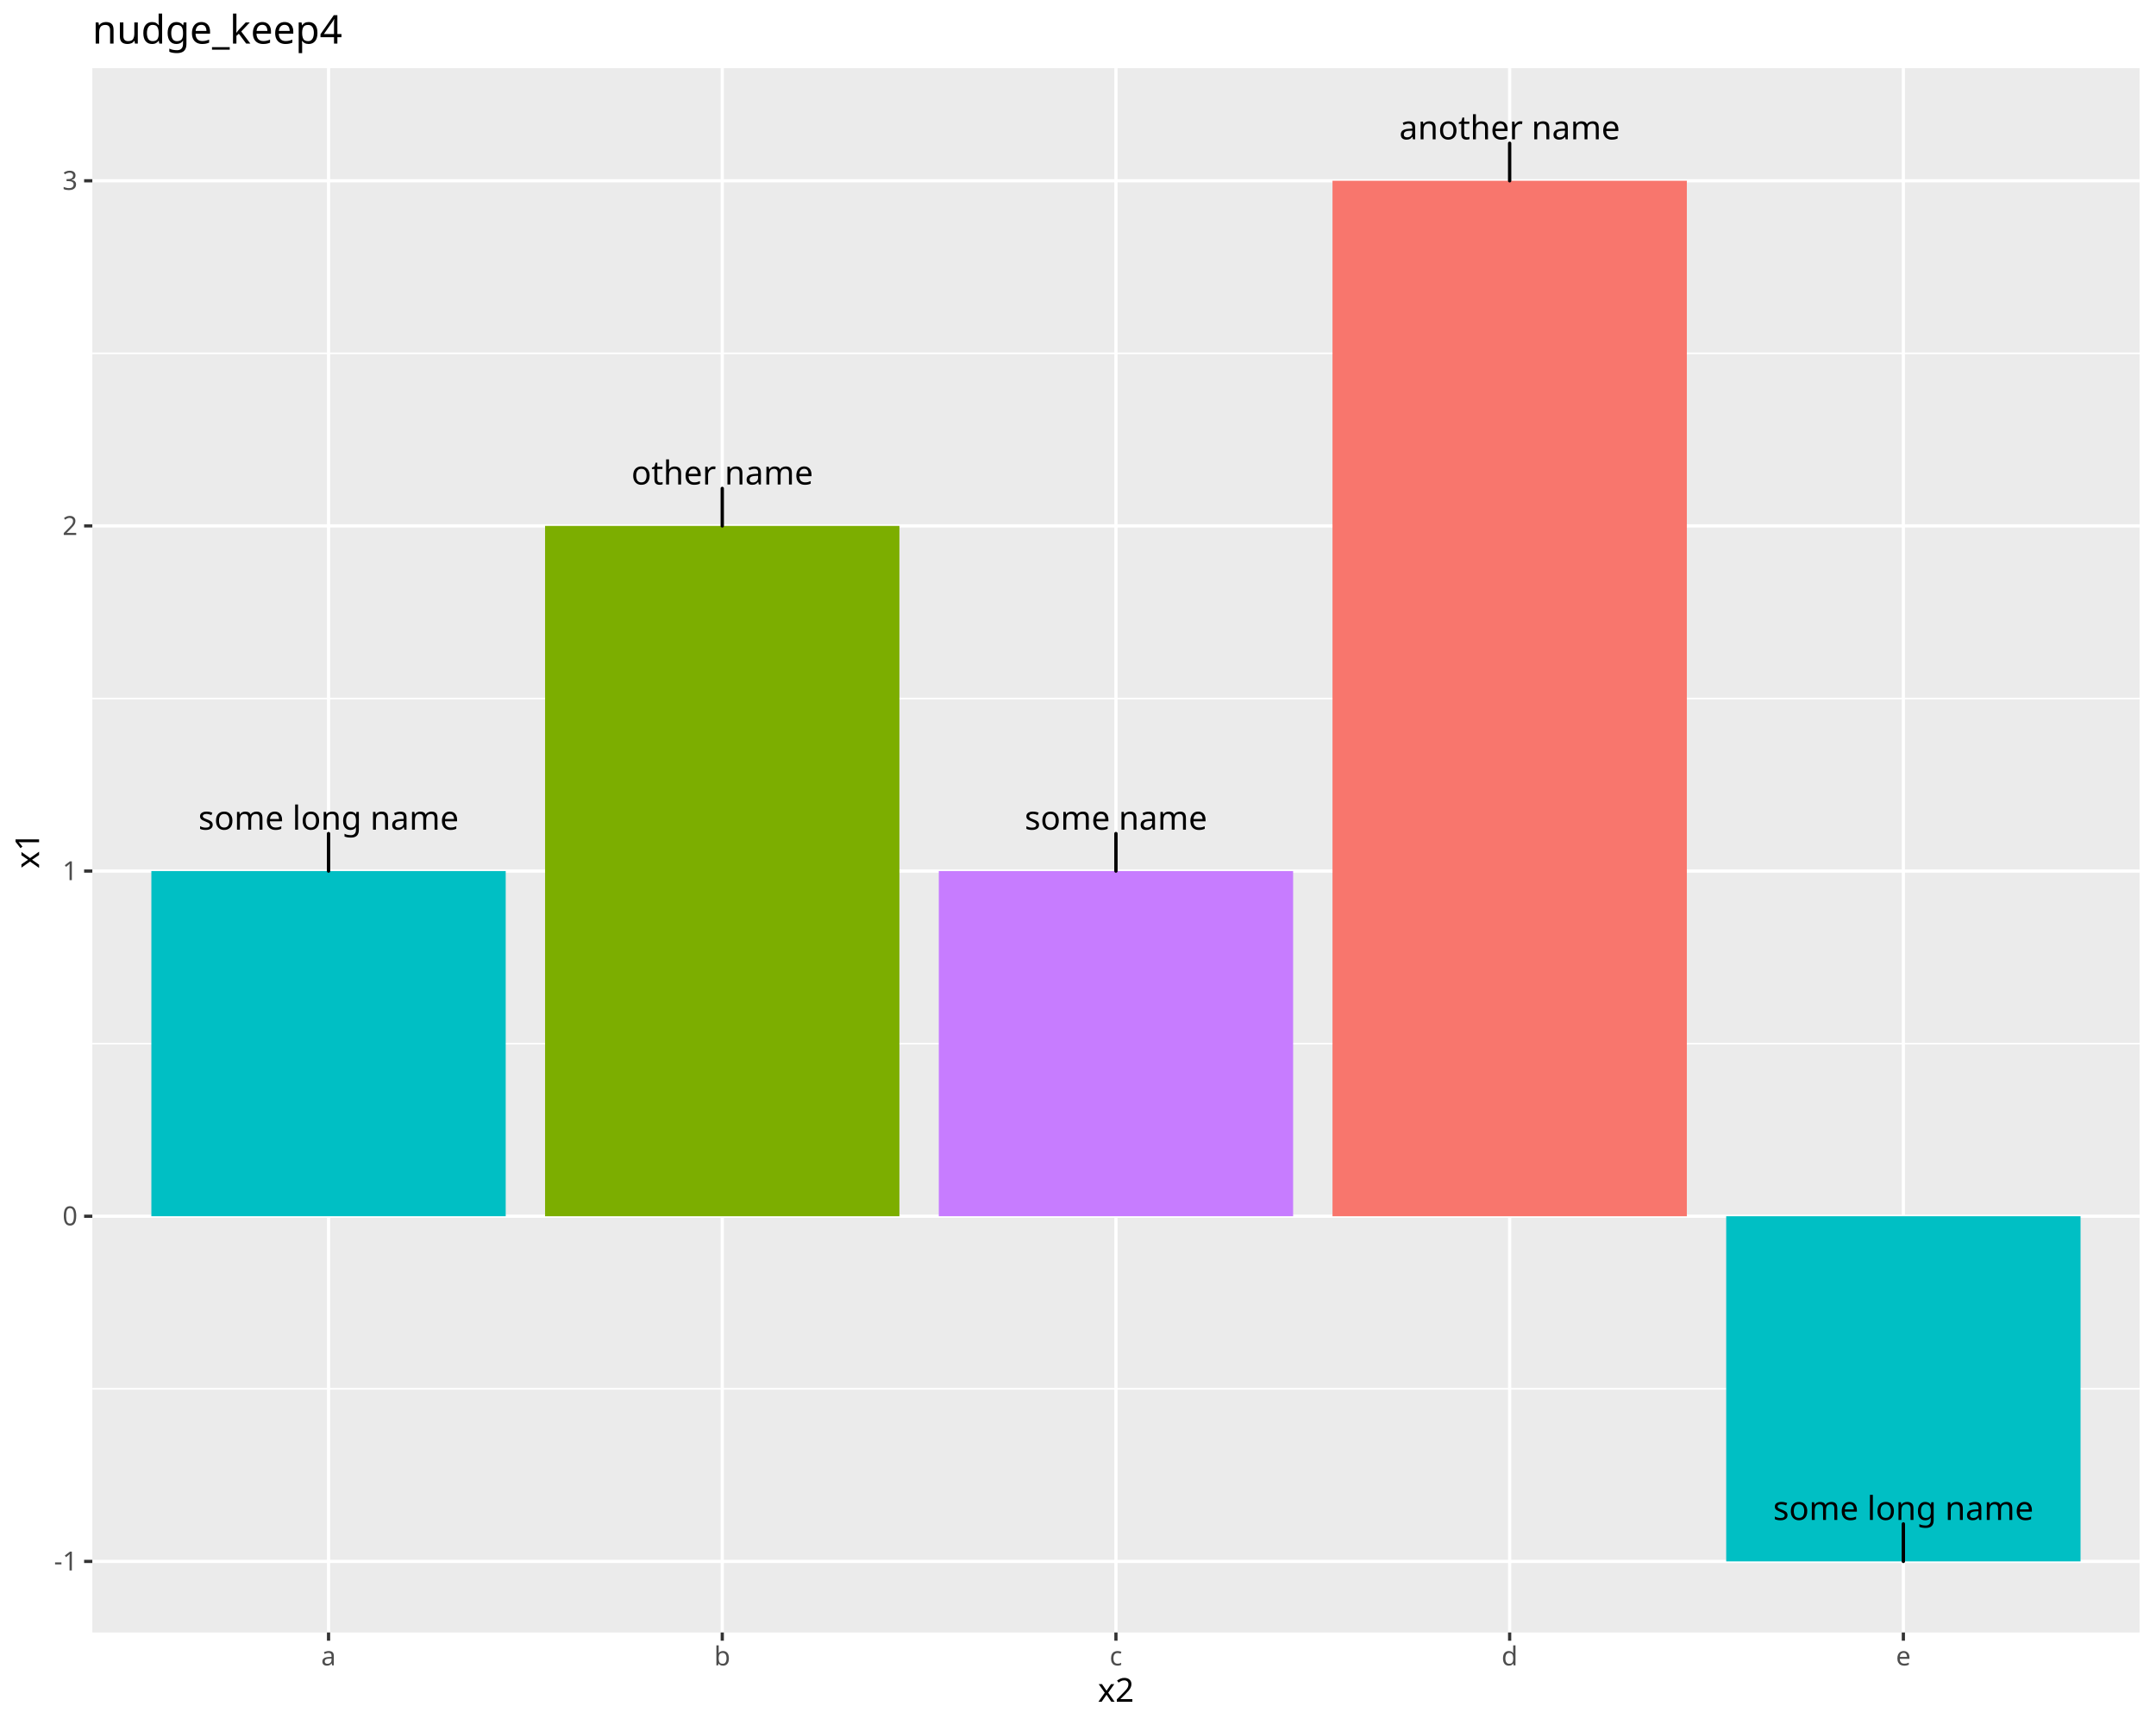
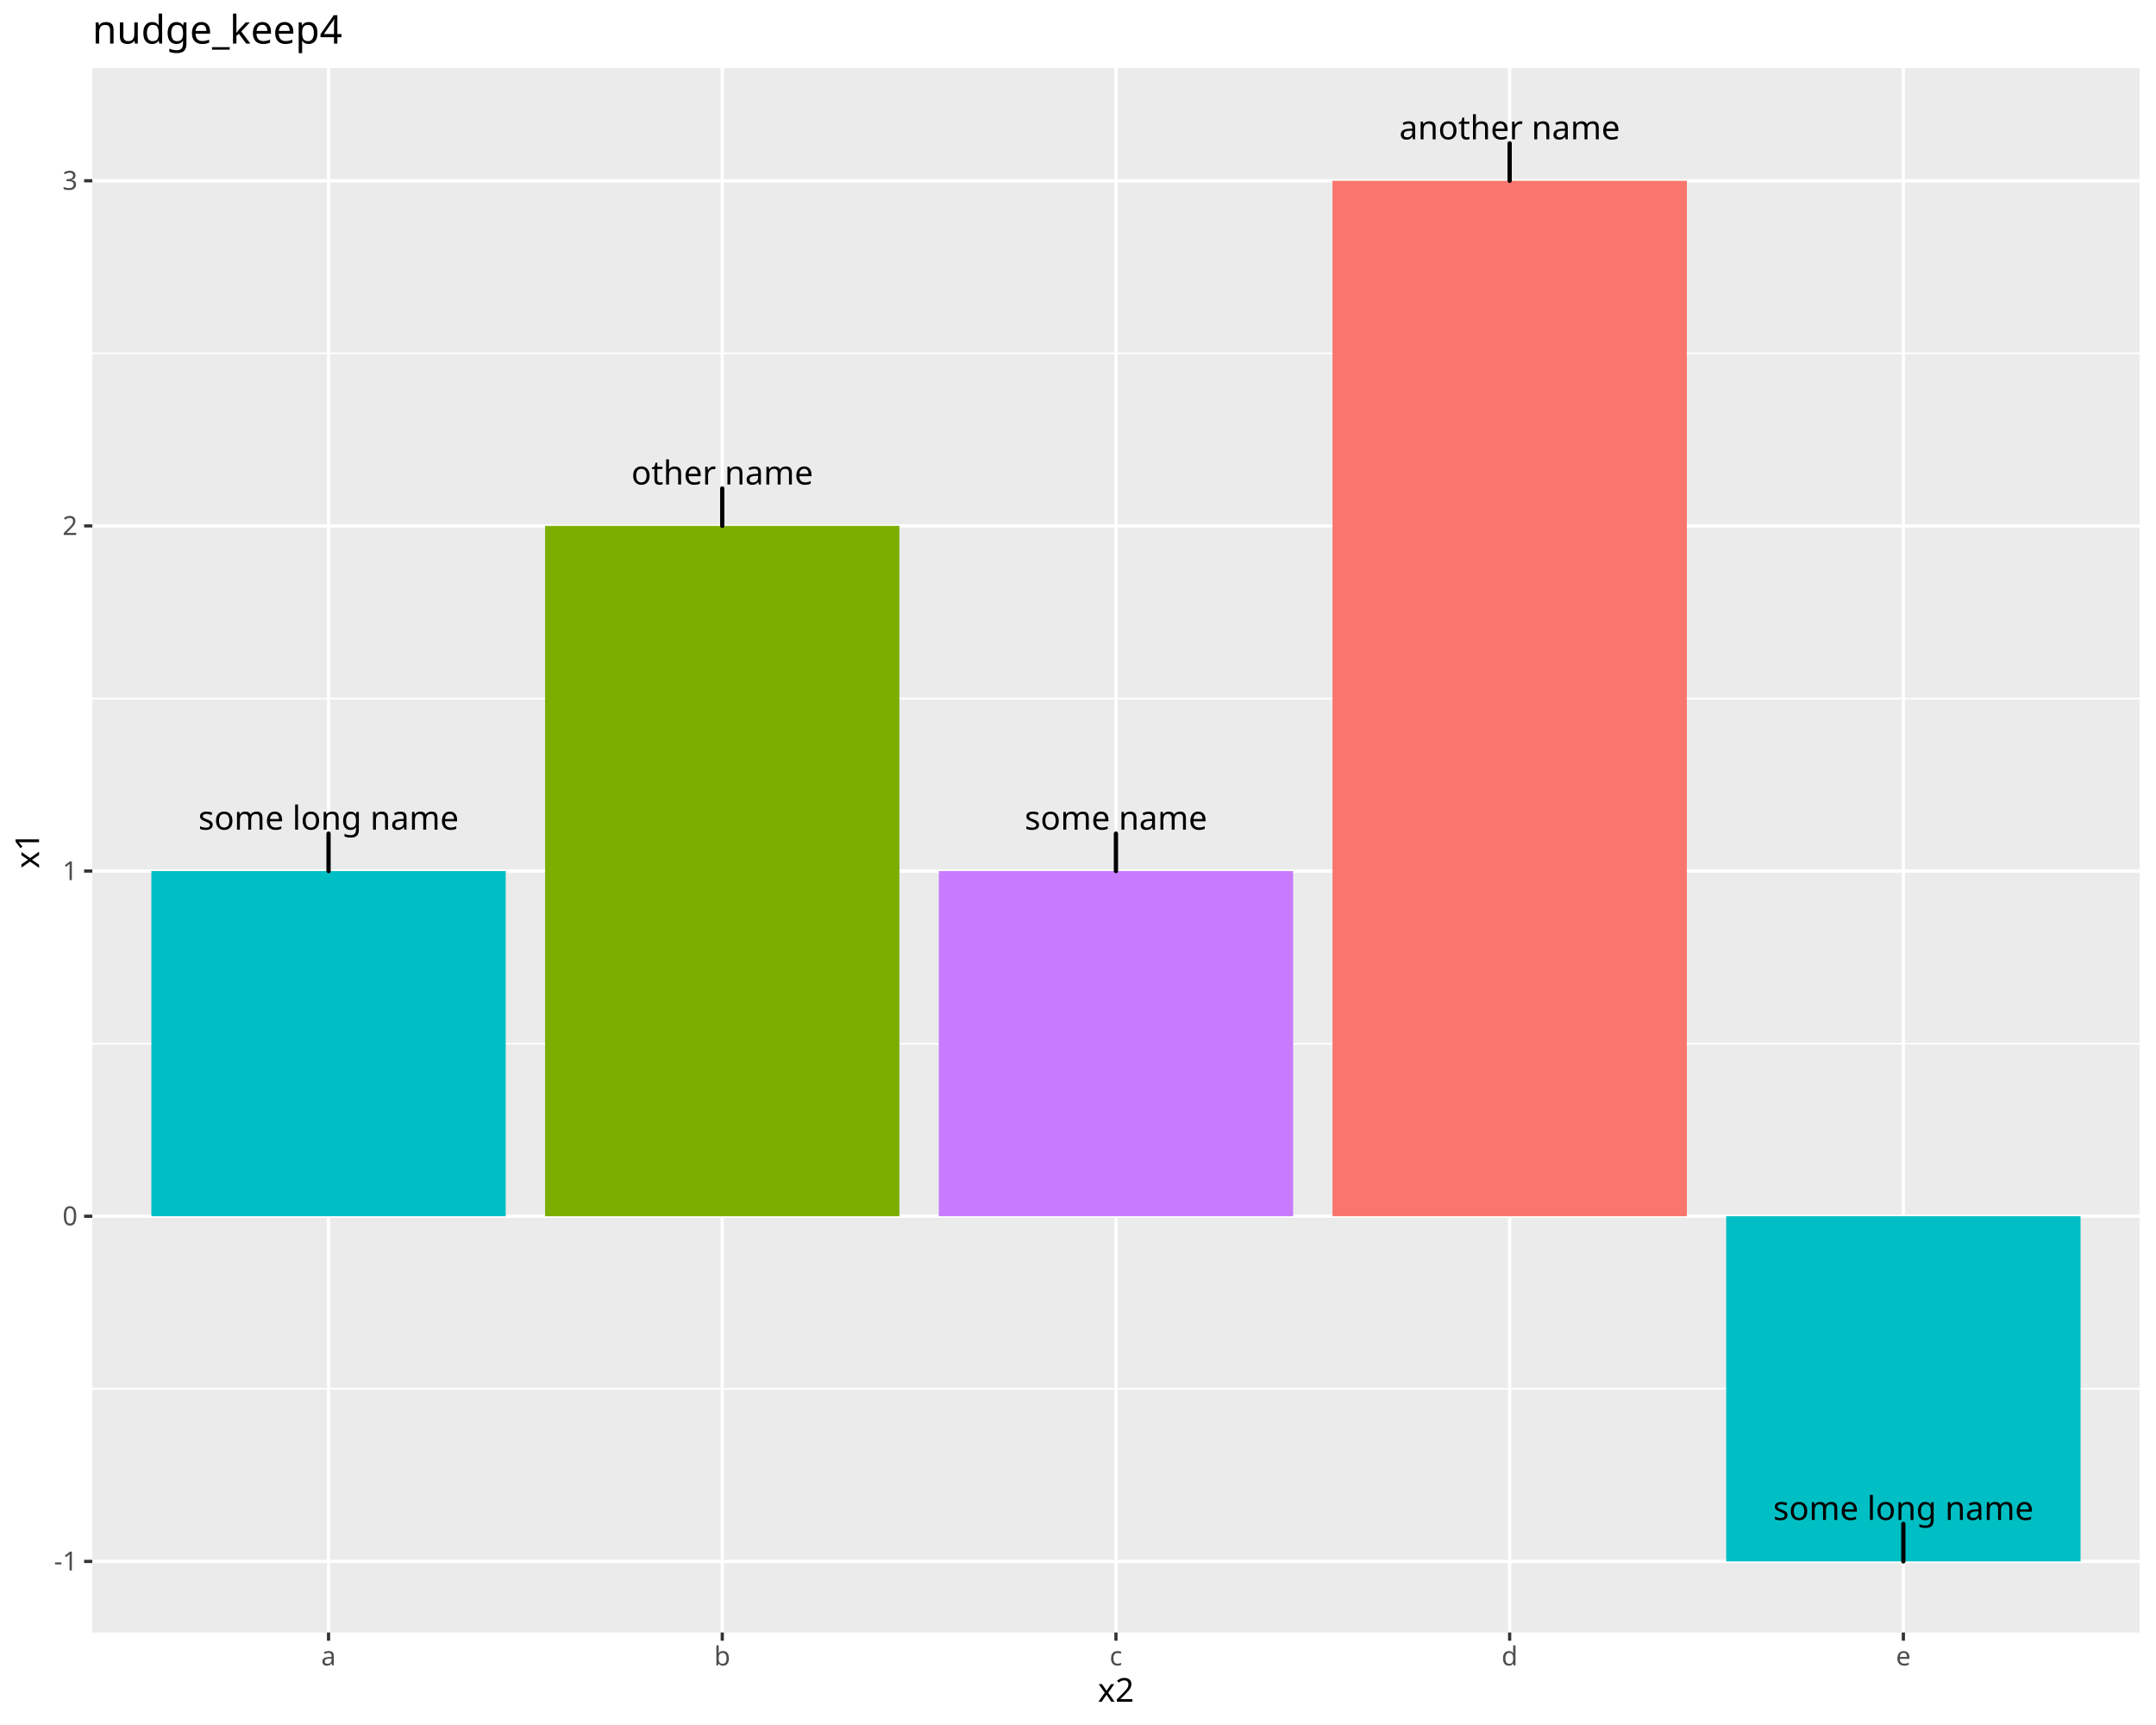
<svg xmlns="http://www.w3.org/2000/svg" class="svglite" data-engine-version="2.0" width="720.00pt" height="576.00pt" viewBox="0 0 720.00 576.00">
  <defs>
    <style type="text/css">
    .svglite line, .svglite polyline, .svglite polygon, .svglite path, .svglite rect, .svglite circle {
      fill: none;
      stroke: #000000;
      stroke-linecap: round;
      stroke-linejoin: round;
      stroke-miterlimit: 10.00;
    }
  </style>
  </defs>
  <rect width="100%" height="100%" style="stroke: none; fill: #FFFFFF;" />
  <defs>
    <clipPath id="cpMC4wMHw3MjAuMDB8MC4wMHw1NzYuMDA=">
      <rect x="0.00" y="0.00" width="720.00" height="576.00" />
    </clipPath>
  </defs>
  <g clip-path="url(#cpMC4wMHw3MjAuMDB8MC4wMHw1NzYuMDA=)">
    <rect x="0.00" y="0.00" width="720.00" height="576.00" style="stroke-width: 1.07; stroke: #FFFFFF; fill: #FFFFFF;" />
  </g>
  <defs>
    <clipPath id="cpMzAuODN8NzE0LjUyfDIyLjc4fDU0NS4xMQ==">
      <rect x="30.83" y="22.78" width="683.69" height="522.33" />
    </clipPath>
  </defs>
  <g clip-path="url(#cpMzAuODN8NzE0LjUyfDIyLjc4fDU0NS4xMQ==)">
    <rect x="30.83" y="22.78" width="683.69" height="522.33" style="stroke-width: 1.07; stroke: none; fill: #EBEBEB;" />
    <polyline points="30.83,463.74 714.52,463.74 " style="stroke-width: 0.53; stroke: #FFFFFF; stroke-linecap: butt;" />
    <polyline points="30.83,348.49 714.52,348.49 " style="stroke-width: 0.53; stroke: #FFFFFF; stroke-linecap: butt;" />
    <polyline points="30.83,233.24 714.52,233.24 " style="stroke-width: 0.53; stroke: #FFFFFF; stroke-linecap: butt;" />
    <polyline points="30.83,117.98 714.52,117.98 " style="stroke-width: 0.53; stroke: #FFFFFF; stroke-linecap: butt;" />
    <polyline points="30.83,521.37 714.52,521.37 " style="stroke-width: 1.07; stroke: #FFFFFF; stroke-linecap: butt;" />
    <polyline points="30.83,406.12 714.52,406.12 " style="stroke-width: 1.07; stroke: #FFFFFF; stroke-linecap: butt;" />
    <polyline points="30.83,290.86 714.52,290.86 " style="stroke-width: 1.07; stroke: #FFFFFF; stroke-linecap: butt;" />
    <polyline points="30.83,175.61 714.52,175.61 " style="stroke-width: 1.07; stroke: #FFFFFF; stroke-linecap: butt;" />
    <polyline points="30.83,60.36 714.52,60.36 " style="stroke-width: 1.07; stroke: #FFFFFF; stroke-linecap: butt;" />
    <polyline points="109.72,545.11 109.72,22.78 " style="stroke-width: 1.07; stroke: #FFFFFF; stroke-linecap: butt;" />
    <polyline points="241.20,545.11 241.20,22.78 " style="stroke-width: 1.07; stroke: #FFFFFF; stroke-linecap: butt;" />
    <polyline points="372.67,545.11 372.67,22.78 " style="stroke-width: 1.07; stroke: #FFFFFF; stroke-linecap: butt;" />
    <polyline points="504.15,545.11 504.15,22.78 " style="stroke-width: 1.07; stroke: #FFFFFF; stroke-linecap: butt;" />
    <polyline points="635.63,545.11 635.63,22.78 " style="stroke-width: 1.07; stroke: #FFFFFF; stroke-linecap: butt;" />
    <rect x="50.55" y="290.86" width="118.33" height="115.25" style="stroke-width: 1.07; stroke: none; stroke-linecap: square; stroke-linejoin: miter; fill: #00BFC4;" />
    <rect x="182.03" y="175.61" width="118.33" height="230.51" style="stroke-width: 1.07; stroke: none; stroke-linecap: square; stroke-linejoin: miter; fill: #7CAE00;" />
    <rect x="313.51" y="290.86" width="118.33" height="115.25" style="stroke-width: 1.07; stroke: none; stroke-linecap: square; stroke-linejoin: miter; fill: #C77CFF;" />
    <rect x="444.99" y="60.36" width="118.33" height="345.76" style="stroke-width: 1.07; stroke: none; stroke-linecap: square; stroke-linejoin: miter; fill: #F8766D;" />
    <rect x="576.47" y="406.12" width="118.33" height="115.25" style="stroke-width: 1.07; stroke: none; stroke-linecap: square; stroke-linejoin: miter; fill: #00BFC4;" />
-     <line x1="109.72" y1="278.34" x2="109.72" y2="290.86" style="stroke-width: 1.12;" />
+     <line x1="109.72" y1="278.34" x2="109.72" y2="290.86" style="stroke-width: 1.42;" />
    <text x="109.72" y="277.03" text-anchor="middle" style="font-size: 11.04px; font-family: sans;" textLength="81.63px" lengthAdjust="spacingAndGlyphs">some long name</text>
-     <line x1="241.20" y1="163.09" x2="241.20" y2="175.61" style="stroke-width: 1.12;" />
+     <line x1="241.20" y1="163.09" x2="241.20" y2="175.61" style="stroke-width: 1.42;" />
    <text x="241.20" y="161.78" text-anchor="middle" style="font-size: 11.04px; font-family: sans;" textLength="55.85px" lengthAdjust="spacingAndGlyphs">other name</text>
-     <line x1="372.67" y1="278.34" x2="372.67" y2="290.86" style="stroke-width: 1.12;" />
+     <line x1="372.67" y1="278.34" x2="372.67" y2="290.86" style="stroke-width: 1.42;" />
    <text x="372.67" y="277.03" text-anchor="middle" style="font-size: 11.04px; font-family: sans;" textLength="57.69px" lengthAdjust="spacingAndGlyphs">some name</text>
-     <line x1="504.15" y1="47.83" x2="504.15" y2="60.36" style="stroke-width: 1.12;" />
+     <line x1="504.15" y1="47.83" x2="504.15" y2="60.36" style="stroke-width: 1.42;" />
    <text x="504.15" y="46.53" text-anchor="middle" style="font-size: 11.04px; font-family: sans;" textLength="68.13px" lengthAdjust="spacingAndGlyphs">another name</text>
-     <line x1="635.63" y1="508.85" x2="635.63" y2="521.37" style="stroke-width: 1.12;" />
+     <line x1="635.63" y1="508.85" x2="635.63" y2="521.37" style="stroke-width: 1.42;" />
    <text x="635.63" y="507.54" text-anchor="middle" style="font-size: 11.04px; font-family: sans;" textLength="81.63px" lengthAdjust="spacingAndGlyphs">some long name</text>
  </g>
  <g clip-path="url(#cpMC4wMHw3MjAuMDB8MC4wMHw1NzYuMDA=)">
    <text x="25.90" y="524.40" text-anchor="end" style="font-size: 8.80px; fill: #4D4D4D; font-family: sans;" textLength="7.82px" lengthAdjust="spacingAndGlyphs">-1</text>
    <text x="25.90" y="409.14" text-anchor="end" style="font-size: 8.80px; fill: #4D4D4D; font-family: sans;" textLength="4.89px" lengthAdjust="spacingAndGlyphs">0</text>
    <text x="25.90" y="293.89" text-anchor="end" style="font-size: 8.80px; fill: #4D4D4D; font-family: sans;" textLength="4.89px" lengthAdjust="spacingAndGlyphs">1</text>
    <text x="25.90" y="178.64" text-anchor="end" style="font-size: 8.80px; fill: #4D4D4D; font-family: sans;" textLength="4.89px" lengthAdjust="spacingAndGlyphs">2</text>
    <text x="25.90" y="63.38" text-anchor="end" style="font-size: 8.80px; fill: #4D4D4D; font-family: sans;" textLength="4.89px" lengthAdjust="spacingAndGlyphs">3</text>
    <polyline points="28.09,521.37 30.83,521.37 " style="stroke-width: 1.07; stroke: #333333; stroke-linecap: butt;" />
    <polyline points="28.09,406.12 30.83,406.12 " style="stroke-width: 1.07; stroke: #333333; stroke-linecap: butt;" />
    <polyline points="28.09,290.86 30.83,290.86 " style="stroke-width: 1.07; stroke: #333333; stroke-linecap: butt;" />
    <polyline points="28.09,175.61 30.83,175.61 " style="stroke-width: 1.07; stroke: #333333; stroke-linecap: butt;" />
    <polyline points="28.09,60.36 30.83,60.36 " style="stroke-width: 1.07; stroke: #333333; stroke-linecap: butt;" />
    <polyline points="109.72,547.85 109.72,545.11 " style="stroke-width: 1.07; stroke: #333333; stroke-linecap: butt;" />
    <polyline points="241.20,547.85 241.20,545.11 " style="stroke-width: 1.07; stroke: #333333; stroke-linecap: butt;" />
    <polyline points="372.67,547.85 372.67,545.11 " style="stroke-width: 1.07; stroke: #333333; stroke-linecap: butt;" />
    <polyline points="504.15,547.85 504.15,545.11 " style="stroke-width: 1.07; stroke: #333333; stroke-linecap: butt;" />
    <polyline points="635.63,547.85 635.63,545.11 " style="stroke-width: 1.07; stroke: #333333; stroke-linecap: butt;" />
    <text x="109.72" y="556.10" text-anchor="middle" style="font-size: 8.80px; fill: #4D4D4D; font-family: sans;" textLength="4.89px" lengthAdjust="spacingAndGlyphs">a</text>
    <text x="241.20" y="556.10" text-anchor="middle" style="font-size: 8.80px; fill: #4D4D4D; font-family: sans;" textLength="4.89px" lengthAdjust="spacingAndGlyphs">b</text>
    <text x="372.67" y="556.10" text-anchor="middle" style="font-size: 8.80px; fill: #4D4D4D; font-family: sans;" textLength="4.40px" lengthAdjust="spacingAndGlyphs">c</text>
    <text x="504.15" y="556.10" text-anchor="middle" style="font-size: 8.80px; fill: #4D4D4D; font-family: sans;" textLength="4.89px" lengthAdjust="spacingAndGlyphs">d</text>
    <text x="635.63" y="556.10" text-anchor="middle" style="font-size: 8.80px; fill: #4D4D4D; font-family: sans;" textLength="4.89px" lengthAdjust="spacingAndGlyphs">e</text>
    <text x="372.67" y="568.24" text-anchor="middle" style="font-size: 11.00px; font-family: sans;" textLength="11.62px" lengthAdjust="spacingAndGlyphs">x2</text>
    <text transform="translate(13.05,283.95) rotate(-90)" text-anchor="middle" style="font-size: 11.00px; font-family: sans;" textLength="11.62px" lengthAdjust="spacingAndGlyphs">x1</text>
    <text x="30.83" y="14.56" style="font-size: 13.20px; font-family: sans;" textLength="80.02px" lengthAdjust="spacingAndGlyphs">nudge_keep4</text>
  </g>
</svg>
